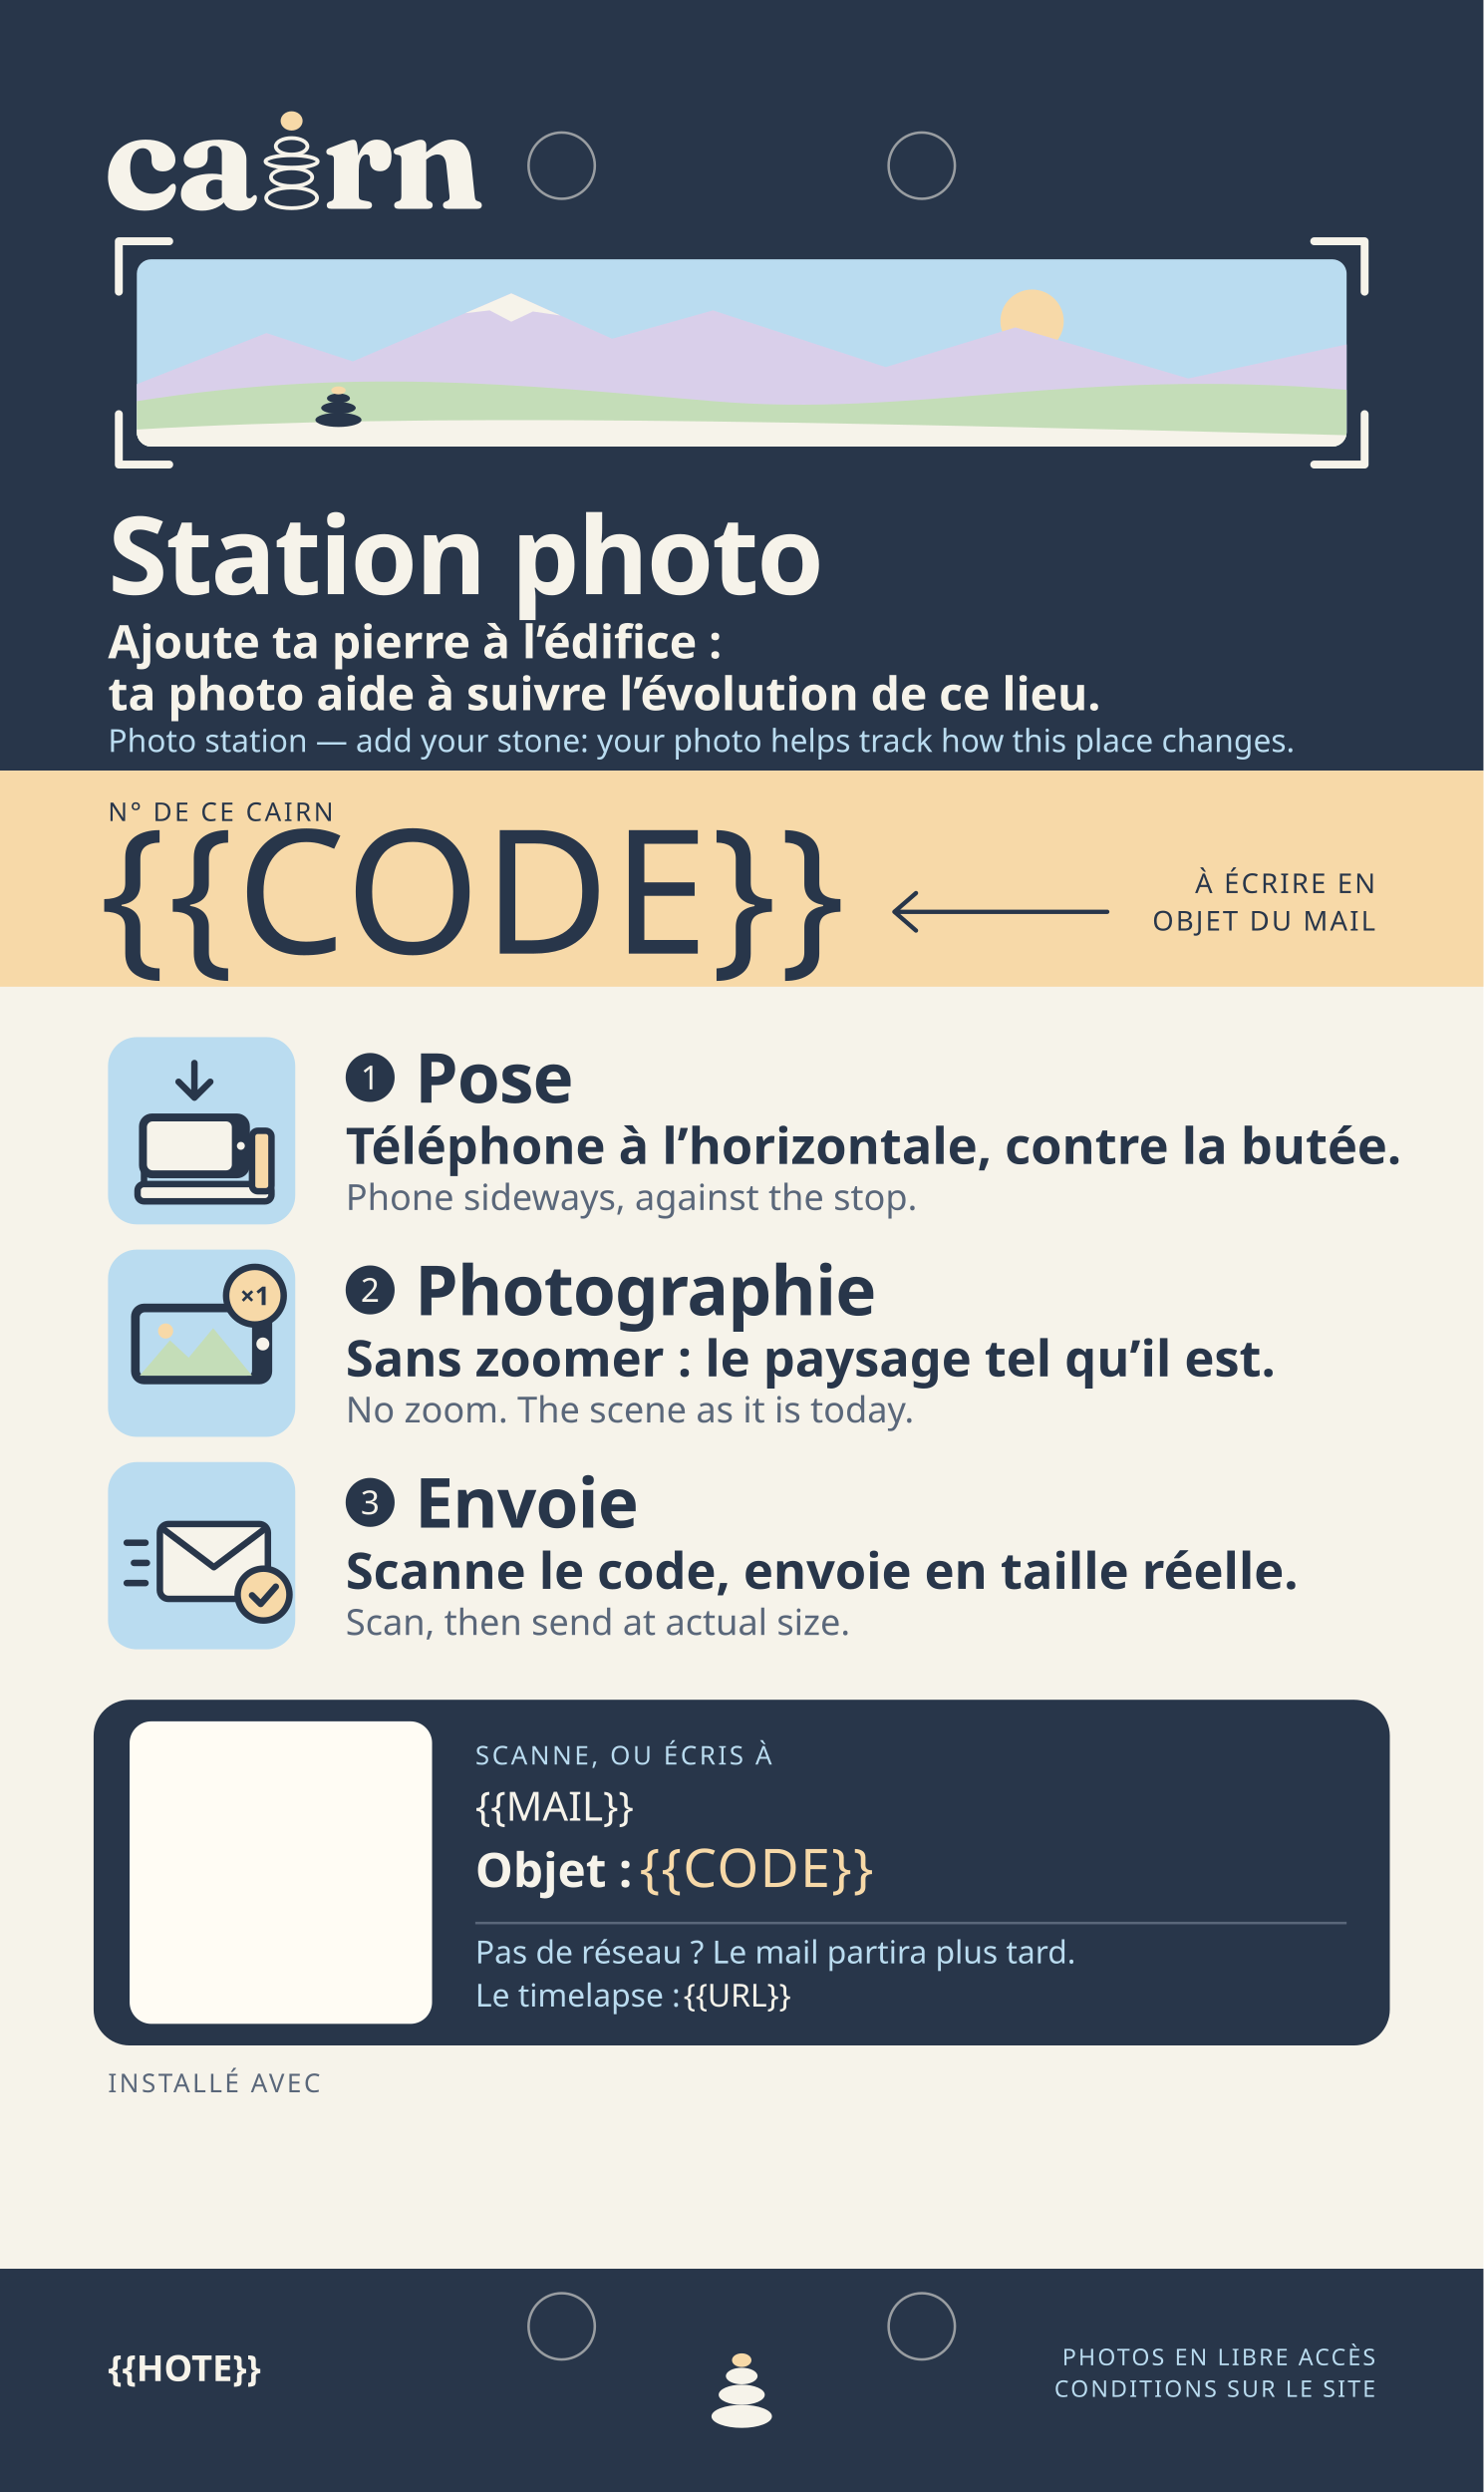
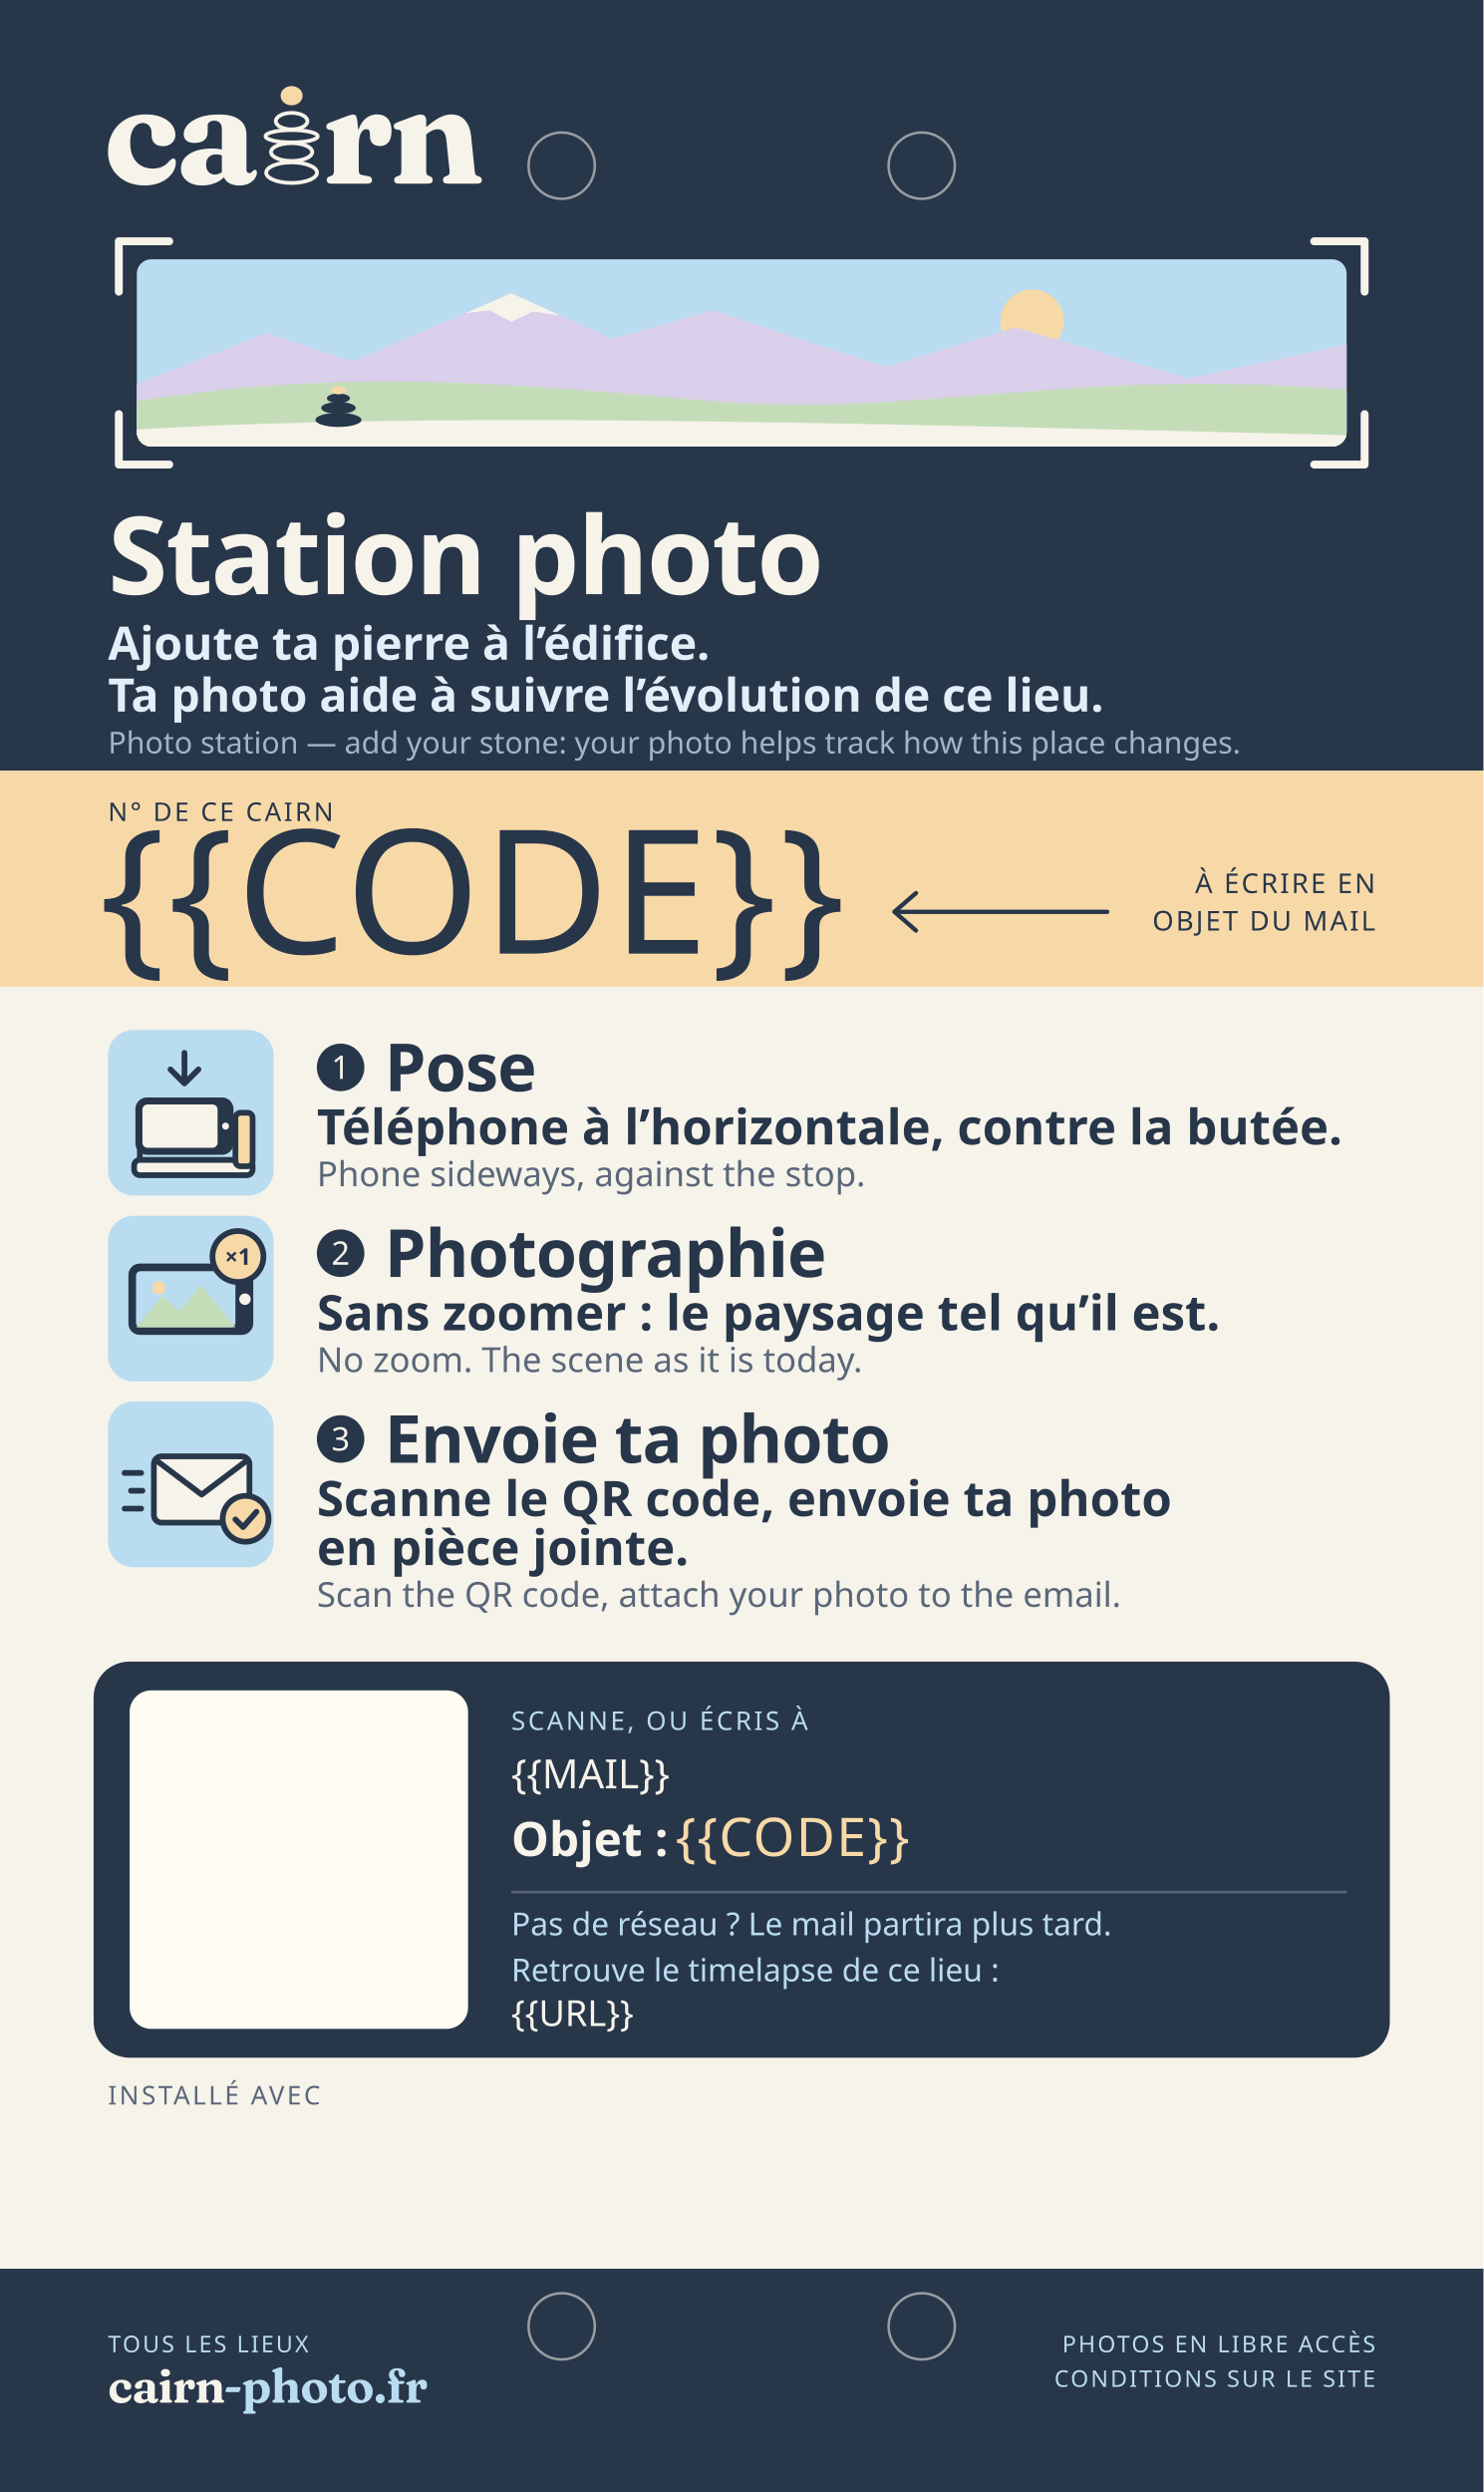
<svg xmlns="http://www.w3.org/2000/svg" width="206mm" height="346mm" viewBox="-3 -3 206 346">
  <g id="Impression">
    <rect x="-3" y="-3" width="206" height="346" fill="#F6F3EA" />
    <rect x="-3" y="-3" width="206" height="107" fill="#28364A" />
-     <g transform="translate(-5.439 -1.193) scale(0.09541)">
+     <g transform="translate(-5.439 -4.693) scale(0.09541)">
      <path fill="#F6F3EA" d="M280.86 214.28Q280.86 221.04 275.89 225.75Q270.92 230.47 262.62 230.47Q254.52 230.47 250.37 226.11Q246.21 221.76 246.21 214.89V211.71Q246.21 204.84 242.73 200.8Q239.24 196.75 233.3 196.75Q228.28 196.75 224.13 199.98Q219.97 203.2 217.51 209.61Q215.05 216.02 215.05 225.24Q215.05 237.65 219.26 246.05Q223.46 254.46 230.84 258.76Q238.22 263.06 247.65 263.06Q255.34 263.06 261.23 260.5Q267.12 257.94 271.63 252.41Q273.99 250.05 275.32 249.23Q276.66 248.41 277.99 248.41Q279.83 248.41 280.71 250.15Q281.58 251.89 281.58 254.46Q281.27 263.27 275.43 270.91Q269.58 278.54 259.39 283.1Q249.19 287.67 235.86 287.67Q220.59 287.67 208.6 281.51Q196.6 275.37 189.69 264.3Q182.77 253.22 182.77 238.47Q182.77 222.99 189.53 210.69Q196.3 198.39 208.65 191.31Q221 184.24 237.81 184.24Q251.13 184.24 260.77 188.29Q270.4 192.34 275.63 199.16Q280.86 205.97 280.86 214.28Z M351.02 271.37V269.11L348.45 268.91V205.25Q348.45 199.72 345.53 196.54Q342.61 193.37 337.49 193.37Q333.18 193.37 330.52 195.31Q327.85 197.26 327.85 200.13V210.28Q327.85 217.66 322.88 221.71Q317.91 225.75 308.69 225.75Q300.79 225.75 296.85 222.27Q292.9 218.79 292.9 212.63Q292.9 205.97 298.64 199.46Q304.38 192.96 315.76 188.65Q327.13 184.35 344.15 184.35Q364.44 184.35 374.34 192.19Q384.23 200.03 384.23 213.35V264.5Q384.23 266.86 385.3 268.24Q386.38 269.62 388.53 269.62Q390.48 269.62 391.56 268.6Q392.63 267.57 393.56 266.65Q394.17 265.94 394.89 265.42Q395.61 264.91 396.53 264.91Q398.06 264.91 398.78 266.04Q399.5 267.17 399.5 268.91Q399.5 272.9 396.63 277.26Q393.76 281.62 388.12 284.64Q382.49 287.67 374.08 287.67Q363.83 287.67 357.42 283.21Q351.02 278.75 351.02 271.37ZM288.9 263.37Q288.9 249.94 301 241.9Q313.09 233.85 334.82 233.85Q341.18 233.85 346.15 234.83Q351.12 235.8 354.5 237.54L351.63 245.33Q348.76 243.9 346.05 243.18Q343.33 242.46 340.05 242.46Q333.28 242.46 329.44 246.31Q325.6 250.15 325.6 257.12Q325.6 264.19 329.03 267.93Q332.46 271.68 338.1 271.68Q342.31 271.68 346.2 269.73Q350.1 267.78 352.45 264.6L354.81 271.68Q349.58 279.36 340.1 283.51Q330.62 287.67 319.96 287.67Q306.02 287.67 297.46 280.85Q288.9 274.03 288.9 263.37Z M543.86 229.86Q543.86 214.48 548.06 204.33Q552.26 194.19 559.08 189.21Q565.89 184.24 573.89 184.24Q584.24 184.24 589.83 190.29Q595.41 196.34 595.41 208.12Q595.41 219.4 590.85 224.83Q586.29 230.26 578.91 230.26Q571.53 230.26 567.74 226.42Q563.95 222.58 563.95 215.71V211.61Q563.85 208.74 562.56 207.25Q561.28 205.77 558.51 205.77Q555.75 205.77 553.29 208.12Q550.83 210.48 549.29 215.5Q547.75 220.53 547.75 228.73ZM545.5 192.44 547.75 214.69V265.83Q547.75 269.11 548.83 270.55Q549.9 271.98 553.39 272.6L561.59 274.13Q564.36 274.65 565.69 275.98Q567.02 277.31 567.02 279.67Q567.02 282.23 565.28 283.62Q563.54 285 560.15 285H507.88Q504.29 285 502.7 283.62Q501.12 282.23 501.12 279.77Q501.12 277.93 502.09 276.6Q503.06 275.26 505.22 274.44L508.39 273.42Q510.03 272.7 510.8 271.11Q511.57 269.52 511.57 265.94V212.94Q511.57 209.97 510.75 208.69Q509.93 207.41 508.09 207L504.29 206.49Q502.24 205.87 501.37 204.74Q500.5 203.62 500.5 201.87Q500.5 199.72 501.73 198.44Q502.96 197.16 506.04 196.03L526.33 188.34Q532.48 185.88 535.3 185.16Q538.12 184.45 539.65 184.45Q542.22 184.45 543.55 186.29Q544.88 188.14 545.5 192.44Z M645.89 192.44V265.83Q645.89 269.52 646.66 271.11Q647.43 272.7 649.17 273.42L652.04 274.55Q655.32 276.19 655.32 279.46Q655.32 285 648.46 285H606.02Q602.43 285 600.84 283.62Q599.25 282.23 599.25 279.77Q599.25 277.93 600.23 276.6Q601.2 275.26 603.36 274.44L606.53 273.42Q608.17 272.7 608.94 271.11Q609.71 269.52 609.71 265.94V212.63Q609.71 209.66 608.89 208.38Q608.07 207.1 606.23 206.69L602.43 206.18Q600.38 205.56 599.51 204.44Q598.64 203.31 598.64 201.56Q598.64 199.41 599.82 198.18Q601 196.95 604.17 195.72L624.98 187.83Q629.6 186.09 632.41 185.27Q635.23 184.45 637.9 184.45Q641.79 184.45 643.84 186.7Q645.89 188.96 645.89 192.44ZM642.51 216.43 636.98 210.69 640.56 207.41Q654.3 194.9 664.04 189.57Q673.77 184.24 682.28 184.24Q695.3 184.24 702.63 193.06Q709.96 201.87 711.29 216.22L716.41 265.73Q716.82 269.52 717.44 271.11Q718.05 272.7 719.79 273.42L722.77 274.44Q724.92 275.26 725.89 276.6Q726.87 277.93 726.87 279.77Q726.87 282.23 725.28 283.62Q723.69 285 720.1 285H677.15Q670.29 285 670.29 279.46Q670.29 276.19 673.67 274.55L676.54 273.42Q678.38 272.7 679.31 271.06Q680.23 269.42 679.82 265.73L675.21 221.45Q674.39 213.66 671.36 209.77Q668.34 205.87 662.29 205.87Q658.5 205.87 654.45 207.72Q650.4 209.56 646.3 213.05Z" />
      <g transform="translate(450 285)">
        <g stroke="#F6F3EA" stroke-width="5.5" stroke-linejoin="round" fill="none">
          <ellipse cx="0" cy="-16" rx="37" ry="15" />
          <ellipse cx="0" cy="-46" rx="30" ry="13" />
          <ellipse cx="0" cy="-69" rx="38" ry="9" />
          <ellipse cx="0" cy="-91" rx="23" ry="12" />
        </g>
        <ellipse cx="0" cy="-128" rx="16" ry="14" fill="#F7D9A8" />
      </g>
    </g>
    <clipPath id="vue">
      <rect x="16" y="33" width="168" height="26" rx="2" />
    </clipPath>
    <g clip-path="url(#vue)">
      <rect x="16" y="33" width="168" height="26" fill="#BADCF0" />
      <circle cx="140.32" cy="41.6" r="4.4" fill="#F7D9A8" />
      <g transform="translate(0 33) scale(1 0.7879) translate(0 -33)">
        <path d="M16 55 L34 46 L46 51 L68 39 L82 47 L96 42 L120 52 L138 45 L162 54 L184 48 V66 H16 Z" fill="#D9CFEA" />
        <path d="M61.6 42.5 L68 39 L74.8 42.9 L71 42.2 L68 44 L65 42 Z" fill="#F6F3EA" />
        <path d="M16 58 C46 52 68 55 96 58 S146 52 184 56 V66 H16 Z" fill="#C4DDB8" />
        <path d="M16 63 C56 60 106 61.5 184 64 V66 H16 Z" fill="#F6F3EA" />
        <g fill="#28364A">
          <ellipse cx="44" cy="61.3" rx="3.2" ry="1.25" />
          <ellipse cx="44" cy="59.2" rx="2.4" ry="1.05" />
          <ellipse cx="44" cy="57.5" rx="1.6" ry=".85" />
          <ellipse cx="44" cy="56.1" rx="1" ry=".7" fill="#F7D9A8" />
        </g>
      </g>
    </g>
    <path d="M13.5 37.5 V30.5 H20.5 M179.5 30.5 H186.5 V37.5 M186.5 54.5 V61.5 H179.5 M20.5 61.5 H13.5 V54.5" fill="none" stroke="#F6F3EA" stroke-width="1.1" stroke-linecap="round" stroke-linejoin="round" />
    <text x="12.000" y="79.500" font-family="Figtree" font-weight="800" font-size="15" fill="#F6F3EA" letter-spacing="-0.25">Station photo</text>
-     <text x="12.000" y="88.400" font-family="Figtree" font-weight="600" font-size="6.4" fill="#F6F3EA">Ajoute ta pierre à l’édifice :</text>
-     <text x="12.000" y="95.600" font-family="Figtree" font-weight="600" font-size="6.4" fill="#F6F3EA">ta photo aide à suivre l’évolution de ce lieu.</text>
-     <text x="12.000" y="101.400" font-family="Figtree" font-weight="500" font-size="4.4" fill="#BADCF0">Photo station — add your stone: your photo helps track how this place changes.</text>
+     <text x="12.000" y="88.600" font-family="Figtree" font-weight="600" font-size="6.4" fill="#E2EFF8">Ajoute ta pierre à l’édifice.</text>
+     <text x="12.000" y="95.800" font-family="Figtree" font-weight="600" font-size="6.4" fill="#E2EFF8">Ta photo aide à suivre l’évolution de ce lieu.</text>
+     <text x="12.000" y="101.600" font-family="Figtree" font-weight="500" font-size="4.2" fill="#A3B3C8">Photo station — add your stone: your photo helps track how this place changes.</text>
    <rect x="-3" y="104" width="206" height="30" fill="#F7D9A8" />
    <text x="12.000" y="111.000" font-family="DM Mono" font-weight="500" font-size="3.6" fill="#28364A" letter-spacing="0.35">N° DE CE CAIRN</text>
    <text x="10.800" y="129.400" font-family="DM Mono" font-weight="500" font-size="24" fill="#28364A" letter-spacing="0.4">{{CODE}}</text>
    <text x="188.000" y="121.000" font-family="DM Mono" font-weight="500" font-size="3.8" fill="#28364A" text-anchor="end" letter-spacing="0.3">À ÉCRIRE EN</text>
    <text x="188.000" y="126.200" font-family="DM Mono" font-weight="500" font-size="3.8" fill="#28364A" text-anchor="end" letter-spacing="0.3">OBJET DU MAIL</text>
    <path d="M150.76 123.6 H121.2 M124.2 121 L121.2 123.6 L124.2 126.2" fill="none" stroke="#28364A" stroke-width=".6" stroke-linecap="round" stroke-linejoin="round" />
-     <g transform="translate(12 141.0)">
+     <g transform="translate(12 140) scale(0.8846)">
      <rect width="26" height="26" rx="4" fill="#BADCF0" />
      <path d="M5 15.5 V21 H21.5" fill="none" stroke="#28364A" stroke-width="0.9" stroke-linejoin="round" stroke-linecap="round" />
      <rect x="4.1" y="20.4" width="18.6" height="2.4" rx=".9" fill="#F6F3EA" stroke="#28364A" stroke-width="0.9" stroke-linejoin="round" stroke-linecap="round" />
      <rect x="20" y="13" width="2.7" height="8.4" rx=".8" fill="#F7D9A8" stroke="#28364A" stroke-width="0.9" stroke-linejoin="round" stroke-linecap="round" />
      <rect x="4.3" y="10.6" width="15.4" height="9" rx="1.8" fill="#28364A" />
      <rect x="5.4" y="11.7" width="11.8" height="6.8" rx=".8" fill="#F6F3EA" />
      <circle cx="18.45" cy="15.1" r=".55" fill="#F6F3EA" />
      <path d="M12 3.6 V8.2 M9.8 6.2 L12 8.4 L14.2 6.2" fill="none" stroke="#28364A" stroke-width="0.9" stroke-linejoin="round" stroke-linecap="round" />
    </g>
-     <circle cx="48.4" cy="146.6" r="3.4" fill="#28364A" />
-     <text x="48.400" y="148.250" font-family="DM Mono" font-weight="500" font-size="4.6" fill="#F6F3EA" text-anchor="middle">1</text>
-     <text x="54.600" y="150.100" font-family="Figtree" font-weight="800" font-size="9.6" fill="#28364A" letter-spacing="-0.12">Pose</text>
-     <text x="45.000" y="158.600" font-family="Figtree" font-weight="600" font-size="7" fill="#28364A">Téléphone à l’horizontale, contre la butée.</text>
-     <text x="45.000" y="165.000" font-family="Figtree" font-weight="500" font-size="5" fill="#5A677A">Phone sideways, against the stop.</text>
-     <g transform="translate(12 170.5)">
+     <circle cx="44.3" cy="145.2" r="3.3" fill="#28364A" />
+     <text x="44.300" y="146.800" font-family="DM Mono" font-weight="500" font-size="4.5" fill="#F6F3EA" text-anchor="middle">1</text>
+     <text x="50.400" y="148.500" font-family="Figtree" font-weight="800" font-size="9.2" fill="#28364A" letter-spacing="-0.12">Pose</text>
+     <text x="41.000" y="155.900" font-family="Figtree" font-weight="600" font-size="6.8" fill="#28364A">Téléphone à l’horizontale, contre la butée.</text>
+     <text x="41.000" y="161.700" font-family="Figtree" font-weight="500" font-size="4.8" fill="#5A677A">Phone sideways, against the stop.</text>
+     <g transform="translate(12 165.8) scale(0.8846)">
      <rect width="26" height="26" rx="4" fill="#BADCF0" />
      <rect x="3.2" y="7.5" width="19.6" height="11.2" rx="1.8" fill="#28364A" />
      <rect x="4.4" y="8.7" width="15.6" height="8.8" rx=".7" fill="#BADCF0" />
      <path d="M4.4 17.5 L8.6 12.6 L11.2 15 L14.6 10.9 L20 17.5 Z" fill="#C4DDB8" />
      <circle cx="8" cy="11.3" r="1.05" fill="#F7D9A8" />
      <circle cx="21.5" cy="13.1" r=".9" fill="#F6F3EA" />
      <circle cx="20.4" cy="6.4" r="4" fill="#F7D9A8" stroke="#28364A" stroke-width="0.9" stroke-linejoin="round" stroke-linecap="round" />
    </g>
-     <text x="32.400" y="178.200" font-family="Figtree" font-weight="800" font-size="3.6" fill="#28364A" text-anchor="middle">×1</text>
-     <circle cx="48.4" cy="176.1" r="3.4" fill="#28364A" />
-     <text x="48.400" y="177.750" font-family="DM Mono" font-weight="500" font-size="4.6" fill="#F6F3EA" text-anchor="middle">2</text>
-     <text x="54.600" y="179.600" font-family="Figtree" font-weight="800" font-size="9.6" fill="#28364A" letter-spacing="-0.12">Photographie</text>
-     <text x="45.000" y="188.100" font-family="Figtree" font-weight="600" font-size="7" fill="#28364A">Sans zoomer : le paysage tel qu’il est.</text>
-     <text x="45.000" y="194.500" font-family="Figtree" font-weight="500" font-size="5" fill="#5A677A">No zoom. The scene as it is today.</text>
-     <g transform="translate(12 200.0)">
+     <text x="30.046" y="172.612" font-family="Figtree" font-weight="800" font-size="3.185" fill="#28364A" text-anchor="middle">×1</text>
+     <circle cx="44.3" cy="171.0" r="3.3" fill="#28364A" />
+     <text x="44.300" y="172.600" font-family="DM Mono" font-weight="500" font-size="4.5" fill="#F6F3EA" text-anchor="middle">2</text>
+     <text x="50.400" y="174.300" font-family="Figtree" font-weight="800" font-size="9.2" fill="#28364A" letter-spacing="-0.12">Photographie</text>
+     <text x="41.000" y="181.700" font-family="Figtree" font-weight="600" font-size="6.8" fill="#28364A">Sans zoomer : le paysage tel qu’il est.</text>
+     <text x="41.000" y="187.500" font-family="Figtree" font-weight="500" font-size="4.8" fill="#5A677A">No zoom. The scene as it is today.</text>
+     <g transform="translate(12 191.6) scale(0.8846)">
      <rect width="26" height="26" rx="4" fill="#BADCF0" />
      <rect x="7.2" y="8.6" width="15" height="10.4" rx="1.2" fill="#F6F3EA" stroke="#28364A" stroke-width="0.9" stroke-linejoin="round" stroke-linecap="round" />
      <path d="M7.8 9.4 L14.7 14.6 L21.6 9.4" fill="none" stroke="#28364A" stroke-width="0.9" stroke-linejoin="round" stroke-linecap="round" />
      <path d="M2.6 11.2 H5.2 M3.6 14 H5.4 M2.6 16.8 H5.2" fill="none" stroke="#28364A" stroke-width="0.9" stroke-linejoin="round" stroke-linecap="round" />
      <circle cx="21.6" cy="18.4" r="3.6" fill="#F7D9A8" stroke="#28364A" stroke-width="0.9" stroke-linejoin="round" stroke-linecap="round" />
      <path d="M20 18.5 L21.2 19.7 L23.3 17.3" fill="none" stroke="#28364A" stroke-width="0.9" stroke-linejoin="round" stroke-linecap="round" />
    </g>
-     <circle cx="48.4" cy="205.6" r="3.4" fill="#28364A" />
-     <text x="48.400" y="207.250" font-family="DM Mono" font-weight="500" font-size="4.6" fill="#F6F3EA" text-anchor="middle">3</text>
-     <text x="54.600" y="209.100" font-family="Figtree" font-weight="800" font-size="9.6" fill="#28364A" letter-spacing="-0.12">Envoie</text>
-     <text x="45.000" y="217.600" font-family="Figtree" font-weight="600" font-size="7" fill="#28364A">Scanne le code, envoie en taille réelle.</text>
-     <text x="45.000" y="224.000" font-family="Figtree" font-weight="500" font-size="5" fill="#5A677A">Scan, then send at actual size.</text>
-     <rect x="10" y="233.0" width="180" height="48" rx="5" fill="#28364A" />
-     <rect x="15" y="236.0" width="42" height="42" rx="3" fill="#FFFCF4" />
-     <g id="qr" transform="translate(19.0 240.0)" fill="#28364A" data-cote="34">{{QR}}</g>
-     <text x="63.000" y="242.000" font-family="DM Mono" font-weight="500" font-size="3.6" fill="#BADCF0" letter-spacing="0.35">SCANNE, OU ÉCRIS À</text>
-     <text x="63.000" y="249.800" font-family="DM Mono" font-weight="500" font-size="5.6" fill="#F6F3EA">{{MAIL}}</text>
-     <text x="63.000" y="259.000" font-family="Figtree" font-weight="600" font-size="6.6" fill="#F6F3EA">Objet :</text>
-     <text x="85.818" y="259.000" font-family="DM Mono" font-weight="500" font-size="7.4" fill="#F7D9A8" letter-spacing="0.2">{{CODE}}</text>
-     <path d="M63 264.0 H184" stroke="#5A677A" stroke-width=".35" />
-     <text x="63.000" y="269.600" font-family="Figtree" font-weight="500" font-size="4.4" fill="#BADCF0">Pas de réseau ? Le mail partira plus tard.</text>
-     <text x="63.000" y="275.600" font-family="Figtree" font-weight="500" font-size="4.4" fill="#BADCF0">Le timelapse :</text>
-     <text x="91.906" y="275.600" font-family="DM Mono" font-weight="500" font-size="4.4" fill="#F6F3EA">{{URL}}</text>
-     <text x="12.000" y="287.500" font-family="DM Mono" font-weight="500" font-size="3.6" fill="#5A677A" letter-spacing="0.35">INSTALLÉ AVEC</text>
+     <circle cx="44.3" cy="196.8" r="3.3" fill="#28364A" />
+     <text x="44.300" y="198.400" font-family="DM Mono" font-weight="500" font-size="4.5" fill="#F6F3EA" text-anchor="middle">3</text>
+     <text x="50.400" y="200.100" font-family="Figtree" font-weight="800" font-size="9.2" fill="#28364A" letter-spacing="-0.12">Envoie ta photo</text>
+     <text x="41.000" y="207.500" font-family="Figtree" font-weight="600" font-size="6.8" fill="#28364A">Scanne le QR code, envoie ta photo</text>
+     <text x="41.000" y="214.300" font-family="Figtree" font-weight="600" font-size="6.8" fill="#28364A">en pièce jointe.</text>
+     <text x="41.000" y="220.100" font-family="Figtree" font-weight="500" font-size="4.8" fill="#5A677A">Scan the QR code, attach your photo to the email.</text>
+     <rect x="10" y="227.7" width="180" height="55" rx="5" fill="#28364A" />
+     <rect x="15" y="231.7" width="47" height="47" rx="3" fill="#FFFCF4" />
+     <g id="qr" transform="translate(19.5 236.2)" fill="#28364A" data-cote="38">{{QR}}</g>
+     <text x="68.000" y="237.200" font-family="DM Mono" font-weight="500" font-size="3.6" fill="#BADCF0" letter-spacing="0.35">SCANNE, OU ÉCRIS À</text>
+     <text x="68.000" y="245.300" font-family="DM Mono" font-weight="500" font-size="5.6" fill="#F6F3EA">{{MAIL}}</text>
+     <text x="68.000" y="254.700" font-family="Figtree" font-weight="600" font-size="6.6" fill="#F6F3EA">Objet :</text>
+     <text x="90.818" y="254.700" font-family="DM Mono" font-weight="500" font-size="7.4" fill="#F7D9A8" letter-spacing="0.2">{{CODE}}</text>
+     <path d="M68 259.7 H184" stroke="#5A677A" stroke-width=".35" />
+     <text x="68.000" y="265.700" font-family="Figtree" font-weight="500" font-size="4.4" fill="#BADCF0">Pas de réseau ? Le mail partira plus tard.</text>
+     <text x="68.000" y="272.100" font-family="Figtree" font-weight="500" font-size="4.4" fill="#BADCF0">Retrouve le timelapse de ce lieu :</text>
+     <text x="68.000" y="278.300" font-family="DM Mono" font-weight="500" font-size="5" fill="#F6F3EA">{{URL}}</text>
+     <text x="12.000" y="289.200" font-family="DM Mono" font-weight="500" font-size="3.6" fill="#5A677A" letter-spacing="0.35">INSTALLÉ AVEC</text>
    <rect x="-3" y="312" width="206" height="31" fill="#28364A" />
-     <text x="12.000" y="327.600" font-family="Figtree" font-weight="600" font-size="5" fill="#F6F3EA">{{HOTE}}</text>
-     <text x="188.000" y="325.400" font-family="DM Mono" font-weight="500" font-size="3.2" fill="#BADCF0" text-anchor="end" letter-spacing="0.3">PHOTOS EN LIBRE ACCÈS</text>
-     <text x="188.000" y="329.800" font-family="DM Mono" font-weight="500" font-size="3.2" fill="#BADCF0" text-anchor="end" letter-spacing="0.3">CONDITIONS SUR LE SITE</text>
-     <g transform="translate(100 332.5)" fill="#F6F3EA">
-       <ellipse cx="0" cy="0" rx="4.2" ry="1.6" />
-       <ellipse cx="0" cy="-3" rx="3.2" ry="1.4" />
-       <ellipse cx="0" cy="-5.6" rx="2.2" ry="1.15" />
-       <ellipse cx="0" cy="-7.8" rx="1.35" ry=".95" fill="#F7D9A8" />
+     <text x="12.000" y="323.600" font-family="DM Mono" font-weight="500" font-size="3.2" fill="#BADCF0" letter-spacing="0.3">TOUS LES LIEUX</text>
+     <g id="pied-adresse">
+       <path d="M15.227 328.34Q15.227 328.544 15.084 328.683Q14.94 328.821 14.703 328.821Q14.468 328.821 14.348 328.693Q14.227 328.564 14.227 328.359V328.247Q14.227 328.056 14.107 327.94Q13.987 327.825 13.779 327.825Q13.597 327.825 13.45 327.935Q13.303 328.046 13.218 328.254Q13.132 328.462 13.132 328.755Q13.132 329.145 13.267 329.412Q13.402 329.679 13.637 329.816Q13.871 329.953 14.168 329.953Q14.442 329.953 14.635 329.854Q14.828 329.755 14.957 329.574Q15.023 329.511 15.061 329.488Q15.099 329.465 15.135 329.465Q15.191 329.465 15.221 329.511Q15.251 329.557 15.247 329.636Q15.237 329.917 15.056 330.156Q14.874 330.395 14.561 330.539Q14.247 330.683 13.835 330.683Q13.363 330.683 12.995 330.488Q12.627 330.293 12.416 329.94Q12.205 329.587 12.205 329.115Q12.205 328.627 12.416 328.242Q12.627 327.858 13.008 327.633Q13.389 327.409 13.907 327.409Q14.317 327.409 14.612 327.536Q14.907 327.663 15.067 327.874Q15.227 328.085 15.227 328.34ZM17.556 330.161V330.079L17.477 330.052V328.148Q17.477 327.95 17.373 327.84Q17.269 327.729 17.084 327.729Q16.919 327.729 16.825 327.8Q16.731 327.871 16.731 327.977V328.234Q16.731 328.448 16.586 328.567Q16.441 328.686 16.18 328.686Q15.956 328.686 15.842 328.582Q15.728 328.478 15.728 328.297Q15.728 328.085 15.906 327.882Q16.085 327.68 16.438 327.546Q16.791 327.412 17.312 327.412Q17.91 327.412 18.203 327.66Q18.497 327.907 18.497 328.333V329.95Q18.497 330.026 18.532 330.069Q18.566 330.112 18.632 330.112Q18.688 330.112 18.72 330.089Q18.751 330.065 18.774 330.039Q18.794 330.019 18.814 330.006Q18.834 329.993 18.86 329.993Q18.913 329.993 18.942 330.032Q18.972 330.072 18.972 330.131Q18.972 330.254 18.886 330.382Q18.8 330.511 18.64 330.597Q18.48 330.683 18.249 330.683Q17.942 330.683 17.749 330.541Q17.556 330.399 17.556 330.161ZM15.593 329.907Q15.593 329.485 15.971 329.229Q16.349 328.973 17.015 328.973Q17.213 328.973 17.377 329.003Q17.54 329.033 17.655 329.085L17.566 329.349Q17.467 329.303 17.363 329.278Q17.259 329.254 17.137 329.254Q16.906 329.254 16.769 329.377Q16.632 329.501 16.632 329.722Q16.632 329.943 16.753 330.06Q16.873 330.178 17.061 330.178Q17.223 330.178 17.365 330.105Q17.507 330.032 17.603 329.91L17.675 330.158Q17.504 330.409 17.2 330.546Q16.896 330.683 16.553 330.683Q16.121 330.683 15.857 330.466Q15.593 330.25 15.593 329.907ZM20.562 327.647V329.953Q20.562 330.075 20.59 330.128Q20.618 330.181 20.674 330.204L20.773 330.237Q20.839 330.27 20.872 330.315Q20.905 330.359 20.905 330.422Q20.905 330.504 20.852 330.552Q20.799 330.6 20.694 330.6H19.397Q19.295 330.6 19.24 330.552Q19.186 330.504 19.186 330.422Q19.186 330.359 19.219 330.315Q19.252 330.27 19.318 330.237L19.42 330.204Q19.476 330.181 19.504 330.128Q19.532 330.075 19.532 329.957V328.323Q19.532 328.221 19.503 328.178Q19.473 328.135 19.417 328.118L19.278 328.102Q19.215 328.079 19.184 328.041Q19.153 328.003 19.153 327.944Q19.153 327.874 19.194 327.83Q19.235 327.785 19.334 327.749L19.971 327.518Q20.103 327.465 20.186 327.444Q20.268 327.422 20.341 327.422Q20.446 327.422 20.504 327.485Q20.562 327.548 20.562 327.647ZM19.978 326.983Q19.691 326.983 19.519 326.836Q19.347 326.69 19.347 326.449Q19.347 326.208 19.519 326.064Q19.691 325.921 19.978 325.921Q20.265 325.921 20.436 326.066Q20.608 326.211 20.608 326.449Q20.608 326.69 20.436 326.836Q20.265 326.983 19.978 326.983ZM22.442 328.864Q22.442 328.376 22.576 328.052Q22.709 327.729 22.931 327.569Q23.152 327.409 23.416 327.409Q23.726 327.409 23.897 327.595Q24.069 327.782 24.069 328.138Q24.069 328.462 23.937 328.618Q23.805 328.775 23.591 328.775Q23.376 328.775 23.264 328.666Q23.152 328.557 23.152 328.363V328.24Q23.148 328.138 23.104 328.092Q23.059 328.046 22.97 328.046Q22.868 328.046 22.775 328.13Q22.683 328.214 22.627 328.387Q22.571 328.561 22.571 328.828ZM22.511 327.663 22.571 328.392V329.953Q22.571 330.065 22.609 330.122Q22.647 330.178 22.742 330.194L23.006 330.234Q23.096 330.247 23.137 330.296Q23.178 330.346 23.178 330.422Q23.178 330.504 23.122 330.552Q23.066 330.6 22.964 330.6H21.416Q21.314 330.6 21.259 330.552Q21.205 330.504 21.205 330.422Q21.205 330.359 21.238 330.315Q21.271 330.27 21.337 330.237L21.439 330.204Q21.495 330.181 21.523 330.13Q21.551 330.079 21.551 329.957V328.326Q21.551 328.221 21.521 328.179Q21.492 328.138 21.436 328.122L21.297 328.105Q21.234 328.082 21.203 328.044Q21.172 328.006 21.172 327.947Q21.172 327.877 21.213 327.831Q21.254 327.785 21.353 327.749L21.987 327.524Q22.125 327.472 22.203 327.447Q22.28 327.422 22.333 327.422Q22.409 327.422 22.454 327.477Q22.498 327.531 22.511 327.663ZM25.669 327.647V329.953Q25.669 330.082 25.695 330.136Q25.721 330.191 25.781 330.217L25.88 330.254Q25.989 330.31 25.989 330.418Q25.989 330.6 25.787 330.6H24.504Q24.401 330.6 24.347 330.552Q24.293 330.504 24.293 330.422Q24.293 330.359 24.326 330.315Q24.359 330.27 24.425 330.237L24.527 330.204Q24.586 330.181 24.614 330.13Q24.642 330.079 24.642 329.957V328.323Q24.642 328.221 24.613 328.178Q24.583 328.135 24.527 328.118L24.388 328.102Q24.326 328.079 24.293 328.041Q24.26 328.003 24.26 327.944Q24.26 327.874 24.302 327.83Q24.345 327.785 24.441 327.749L25.081 327.518Q25.21 327.468 25.292 327.445Q25.375 327.422 25.454 327.422Q25.556 327.422 25.613 327.485Q25.669 327.548 25.669 327.647ZM25.563 328.445 25.388 328.25 25.53 328.118Q25.943 327.729 26.261 327.569Q26.579 327.409 26.857 327.409Q27.276 327.409 27.532 327.678Q27.787 327.947 27.787 328.399V329.95Q27.787 330.075 27.817 330.128Q27.847 330.181 27.906 330.207L28.002 330.237Q28.068 330.273 28.101 330.316Q28.134 330.359 28.134 330.422Q28.134 330.504 28.081 330.552Q28.028 330.6 27.923 330.6H26.639Q26.438 330.6 26.438 330.418Q26.438 330.31 26.546 330.254L26.649 330.217Q26.708 330.191 26.735 330.136Q26.761 330.082 26.761 329.95V328.597Q26.761 328.336 26.636 328.204Q26.51 328.072 26.292 328.072Q26.154 328.072 26 328.133Q25.847 328.194 25.692 328.333Z" fill="#F6F3EA" />
+       <path d="M30.234 328.442Q30.471 328.442 30.382 328.686L30.296 328.934Q30.257 329.049 30.201 329.09Q30.145 329.132 30.049 329.132H28.478Q28.241 329.132 28.33 328.887L28.415 328.637Q28.455 328.521 28.511 328.481Q28.567 328.442 28.663 328.442ZM32.097 327.647V327.996L32.14 328.089V331.494Q32.14 331.616 32.168 331.669Q32.196 331.722 32.253 331.745L32.388 331.775Q32.454 331.808 32.488 331.852Q32.523 331.897 32.523 331.96Q32.523 332.042 32.469 332.09Q32.414 332.138 32.309 332.138H30.975Q30.873 332.138 30.819 332.09Q30.764 332.042 30.764 331.96Q30.764 331.897 30.797 331.852Q30.83 331.808 30.896 331.778L30.998 331.745Q31.055 331.719 31.083 331.668Q31.111 331.616 31.111 331.494V328.323Q31.111 328.217 31.081 328.176Q31.051 328.135 30.995 328.118L30.857 328.102Q30.794 328.079 30.763 328.041Q30.731 328.003 30.731 327.944Q30.731 327.874 30.772 327.831Q30.814 327.788 30.913 327.749L31.507 327.514Q31.632 327.465 31.716 327.442Q31.8 327.419 31.873 327.419Q31.982 327.419 32.04 327.482Q32.097 327.544 32.097 327.647ZM31.942 328.498 31.777 328.29Q32.038 327.874 32.375 327.642Q32.711 327.409 33.127 327.409Q33.513 327.409 33.817 327.607Q34.12 327.805 34.295 328.153Q34.47 328.501 34.47 328.96Q34.47 329.485 34.261 329.872Q34.051 330.26 33.691 330.471Q33.332 330.683 32.886 330.683Q32.497 330.683 32.201 330.504Q31.906 330.326 31.711 329.986L31.965 329.716Q32.111 329.976 32.294 330.098Q32.477 330.221 32.688 330.221Q32.893 330.221 33.054 330.095Q33.216 329.97 33.309 329.714Q33.401 329.458 33.401 329.069Q33.401 328.693 33.309 328.447Q33.216 328.201 33.056 328.08Q32.896 327.96 32.688 327.96Q32.47 327.96 32.282 328.092Q32.094 328.224 31.942 328.498ZM36.086 328.445 35.911 328.25 36.05 328.118Q36.466 327.729 36.784 327.569Q37.103 327.409 37.377 327.409Q37.796 327.409 38.053 327.678Q38.311 327.947 38.311 328.402V329.95Q38.311 330.075 38.34 330.128Q38.37 330.181 38.429 330.207L38.525 330.237Q38.591 330.273 38.624 330.316Q38.657 330.359 38.657 330.422Q38.657 330.504 38.603 330.552Q38.548 330.6 38.446 330.6H37.162Q36.958 330.6 36.958 330.418Q36.958 330.31 37.066 330.254L37.172 330.217Q37.231 330.191 37.258 330.136Q37.284 330.082 37.284 329.95V328.6Q37.284 328.336 37.157 328.204Q37.03 328.072 36.816 328.072Q36.677 328.072 36.524 328.133Q36.37 328.194 36.215 328.333ZM36.192 325.901V329.953Q36.192 330.082 36.218 330.136Q36.245 330.191 36.304 330.217L36.403 330.254Q36.512 330.31 36.512 330.418Q36.512 330.6 36.311 330.6H35.027Q34.925 330.6 34.87 330.552Q34.816 330.504 34.816 330.422Q34.816 330.359 34.849 330.315Q34.882 330.27 34.948 330.237L35.05 330.204Q35.11 330.181 35.136 330.13Q35.162 330.079 35.162 329.957V326.577Q35.162 326.475 35.134 326.432Q35.106 326.389 35.047 326.373L34.908 326.356Q34.849 326.333 34.816 326.295Q34.783 326.257 34.783 326.198Q34.783 326.129 34.824 326.084Q34.865 326.039 34.964 326.003L35.605 325.772Q35.733 325.723 35.816 325.7Q35.898 325.676 35.977 325.676Q36.08 325.676 36.136 325.739Q36.192 325.802 36.192 325.901ZM40.692 327.409Q41.207 327.409 41.593 327.618Q41.979 327.828 42.195 328.198Q42.412 328.567 42.412 329.056Q42.412 329.518 42.189 329.886Q41.966 330.254 41.57 330.468Q41.174 330.683 40.653 330.683Q40.138 330.683 39.752 330.473Q39.366 330.263 39.148 329.892Q38.93 329.521 38.93 329.033Q38.93 328.571 39.154 328.204Q39.379 327.838 39.775 327.623Q40.171 327.409 40.692 327.409ZM40.93 330.24Q41.118 330.204 41.232 330.041Q41.346 329.877 41.37 329.595Q41.395 329.313 41.316 328.927Q41.237 328.534 41.101 328.282Q40.966 328.029 40.791 327.92Q40.616 327.812 40.422 327.848Q40.237 327.884 40.121 328.046Q40.006 328.208 39.98 328.488Q39.953 328.769 40.032 329.161Q40.111 329.554 40.248 329.806Q40.385 330.059 40.56 330.168Q40.735 330.277 40.93 330.24ZM42.902 327.881 42.774 327.845Q42.701 327.818 42.667 327.774Q42.632 327.729 42.632 327.666Q42.632 327.587 42.688 327.538Q42.744 327.488 42.833 327.488H43.008Q43.081 327.488 43.135 327.452Q43.19 327.416 43.252 327.326L43.586 326.868Q43.655 326.772 43.734 326.719Q43.813 326.666 43.889 326.666Q43.978 326.666 44.031 326.723Q44.084 326.779 44.084 326.884V329.57Q44.084 329.792 44.173 329.907Q44.262 330.023 44.424 330.023Q44.526 330.023 44.595 329.981Q44.665 329.94 44.713 329.886Q44.76 329.831 44.803 329.787Q44.846 329.742 44.902 329.735Q44.952 329.735 44.985 329.775Q45.018 329.815 45.014 329.897Q45.008 330.105 44.878 330.282Q44.747 330.458 44.523 330.565Q44.298 330.673 44.018 330.673Q43.562 330.673 43.31 330.45Q43.058 330.227 43.058 329.768V328.109Q43.058 328.006 43.021 327.958Q42.985 327.911 42.902 327.881ZM43.698 327.907V327.488H44.81Q44.902 327.488 44.955 327.529Q45.008 327.571 45.008 327.647Q45.008 327.759 44.904 327.833Q44.8 327.907 44.569 327.907ZM47.033 327.409Q47.548 327.409 47.934 327.618Q48.32 327.828 48.536 328.198Q48.753 328.567 48.753 329.056Q48.753 329.518 48.53 329.886Q48.307 330.254 47.911 330.468Q47.515 330.683 46.994 330.683Q46.479 330.683 46.093 330.473Q45.707 330.263 45.489 329.892Q45.271 329.521 45.271 329.033Q45.271 328.571 45.495 328.204Q45.72 327.838 46.116 327.623Q46.512 327.409 47.033 327.409ZM47.271 330.24Q47.459 330.204 47.573 330.041Q47.687 329.877 47.711 329.595Q47.736 329.313 47.657 328.927Q47.578 328.534 47.442 328.282Q47.307 328.029 47.132 327.92Q46.957 327.812 46.763 327.848Q46.578 327.884 46.462 328.046Q46.347 328.208 46.32 328.488Q46.294 328.769 46.373 329.161Q46.453 329.554 46.589 329.806Q46.726 330.059 46.901 330.168Q47.076 330.277 47.271 330.24ZM49.798 330.679Q49.626 330.679 49.484 330.59Q49.343 330.501 49.258 330.354Q49.174 330.207 49.174 330.039Q49.174 329.861 49.258 329.717Q49.343 329.574 49.484 329.488Q49.626 329.402 49.798 329.402Q49.976 329.402 50.118 329.488Q50.26 329.574 50.342 329.717Q50.425 329.861 50.425 330.039Q50.425 330.207 50.342 330.354Q50.26 330.501 50.118 330.59Q49.976 330.679 49.798 330.679ZM52.391 329.953Q52.391 330.065 52.429 330.128Q52.467 330.191 52.556 330.201L52.879 330.237Q52.972 330.247 53.011 330.296Q53.051 330.346 53.051 330.422Q53.051 330.6 52.843 330.6H51.11Q51.015 330.6 50.96 330.554Q50.906 330.508 50.906 330.425Q50.906 330.349 50.945 330.303Q50.985 330.257 51.071 330.23L51.19 330.201Q51.275 330.174 51.318 330.118Q51.361 330.062 51.361 329.953V328.224Q51.361 328.151 51.327 328.105Q51.292 328.059 51.193 328.023L51.054 327.977Q50.936 327.927 50.888 327.874Q50.84 327.821 50.84 327.752Q50.84 327.683 50.891 327.637Q50.942 327.59 51.035 327.59H51.609L51.371 327.716V327.59Q51.371 327.518 51.315 327.437Q51.259 327.356 51.188 327.259Q51.117 327.161 51.061 327.033Q51.005 326.904 51.005 326.729Q51.005 326.323 51.318 326.066Q51.632 325.808 52.186 325.808Q52.543 325.808 52.785 325.917Q53.028 326.026 53.153 326.209Q53.279 326.393 53.279 326.607Q53.279 326.831 53.158 326.949Q53.038 327.066 52.846 327.066Q52.635 327.066 52.508 326.939Q52.381 326.812 52.381 326.594V326.412Q52.381 326.267 52.302 326.195Q52.223 326.122 52.084 326.122Q51.916 326.122 51.828 326.223Q51.741 326.323 51.741 326.501Q51.741 326.643 51.799 326.764Q51.856 326.884 51.942 326.988Q52.028 327.092 52.114 327.189Q52.199 327.287 52.257 327.384Q52.315 327.482 52.315 327.584V327.765L52.18 327.59H52.958Q53.054 327.59 53.107 327.63Q53.16 327.67 53.16 327.749Q53.16 327.861 53.056 327.935Q52.952 328.01 52.721 328.01H52.391ZM54.674 328.864Q54.674 328.376 54.807 328.052Q54.941 327.729 55.162 327.569Q55.383 327.409 55.647 327.409Q55.957 327.409 56.129 327.595Q56.301 327.782 56.301 328.138Q56.301 328.462 56.169 328.618Q56.037 328.775 55.822 328.775Q55.608 328.775 55.495 328.666Q55.383 328.557 55.383 328.363V328.24Q55.38 328.138 55.335 328.092Q55.291 328.046 55.202 328.046Q55.099 328.046 55.007 328.13Q54.915 328.214 54.858 328.387Q54.802 328.561 54.802 328.828ZM54.743 327.663 54.802 328.392V329.953Q54.802 330.065 54.84 330.122Q54.878 330.178 54.974 330.194L55.238 330.234Q55.327 330.247 55.368 330.296Q55.41 330.346 55.41 330.422Q55.41 330.504 55.353 330.552Q55.297 330.6 55.195 330.6H53.647Q53.545 330.6 53.491 330.552Q53.436 330.504 53.436 330.422Q53.436 330.359 53.469 330.315Q53.502 330.27 53.568 330.237L53.671 330.204Q53.727 330.181 53.755 330.13Q53.783 330.079 53.783 329.957V328.326Q53.783 328.221 53.753 328.179Q53.723 328.138 53.667 328.122L53.529 328.105Q53.466 328.082 53.435 328.044Q53.403 328.006 53.403 327.947Q53.403 327.877 53.444 327.831Q53.486 327.785 53.585 327.749L54.218 327.524Q54.357 327.472 54.434 327.447Q54.512 327.422 54.565 327.422Q54.641 327.422 54.685 327.477Q54.73 327.531 54.743 327.663Z" fill="#BADCF0" />
    </g>
+     <text x="188.000" y="323.600" font-family="DM Mono" font-weight="500" font-size="3.2" fill="#BADCF0" text-anchor="end" letter-spacing="0.3">PHOTOS EN LIBRE ACCÈS</text>
+     <text x="188.000" y="328.400" font-family="DM Mono" font-weight="500" font-size="3.2" fill="#BADCF0" text-anchor="end" letter-spacing="0.3">CONDITIONS SUR LE SITE</text>
    <circle cx="75" cy="20" r="4.6" fill="none" stroke="#F6F3EA" stroke-width=".35" opacity=".55" />
    <circle cx="125" cy="20" r="4.6" fill="none" stroke="#F6F3EA" stroke-width=".35" opacity=".55" />
    <circle cx="75" cy="320" r="4.6" fill="none" stroke="#F6F3EA" stroke-width=".35" opacity=".55" />
    <circle cx="125" cy="320" r="4.6" fill="none" stroke="#F6F3EA" stroke-width=".35" opacity=".55" />
  </g>
-   <g id="logos" transform="translate(12 290.0)" data-largeur="176" data-hauteur="19.00" data-marge="4" data-marge-y="1.5">{{LOGOS}}</g>
+   <g id="logos" transform="translate(12 291.7)" data-largeur="176" data-hauteur="17.30" data-marge="4" data-marge-y="1.5">{{LOGOS}}</g>
</svg>
